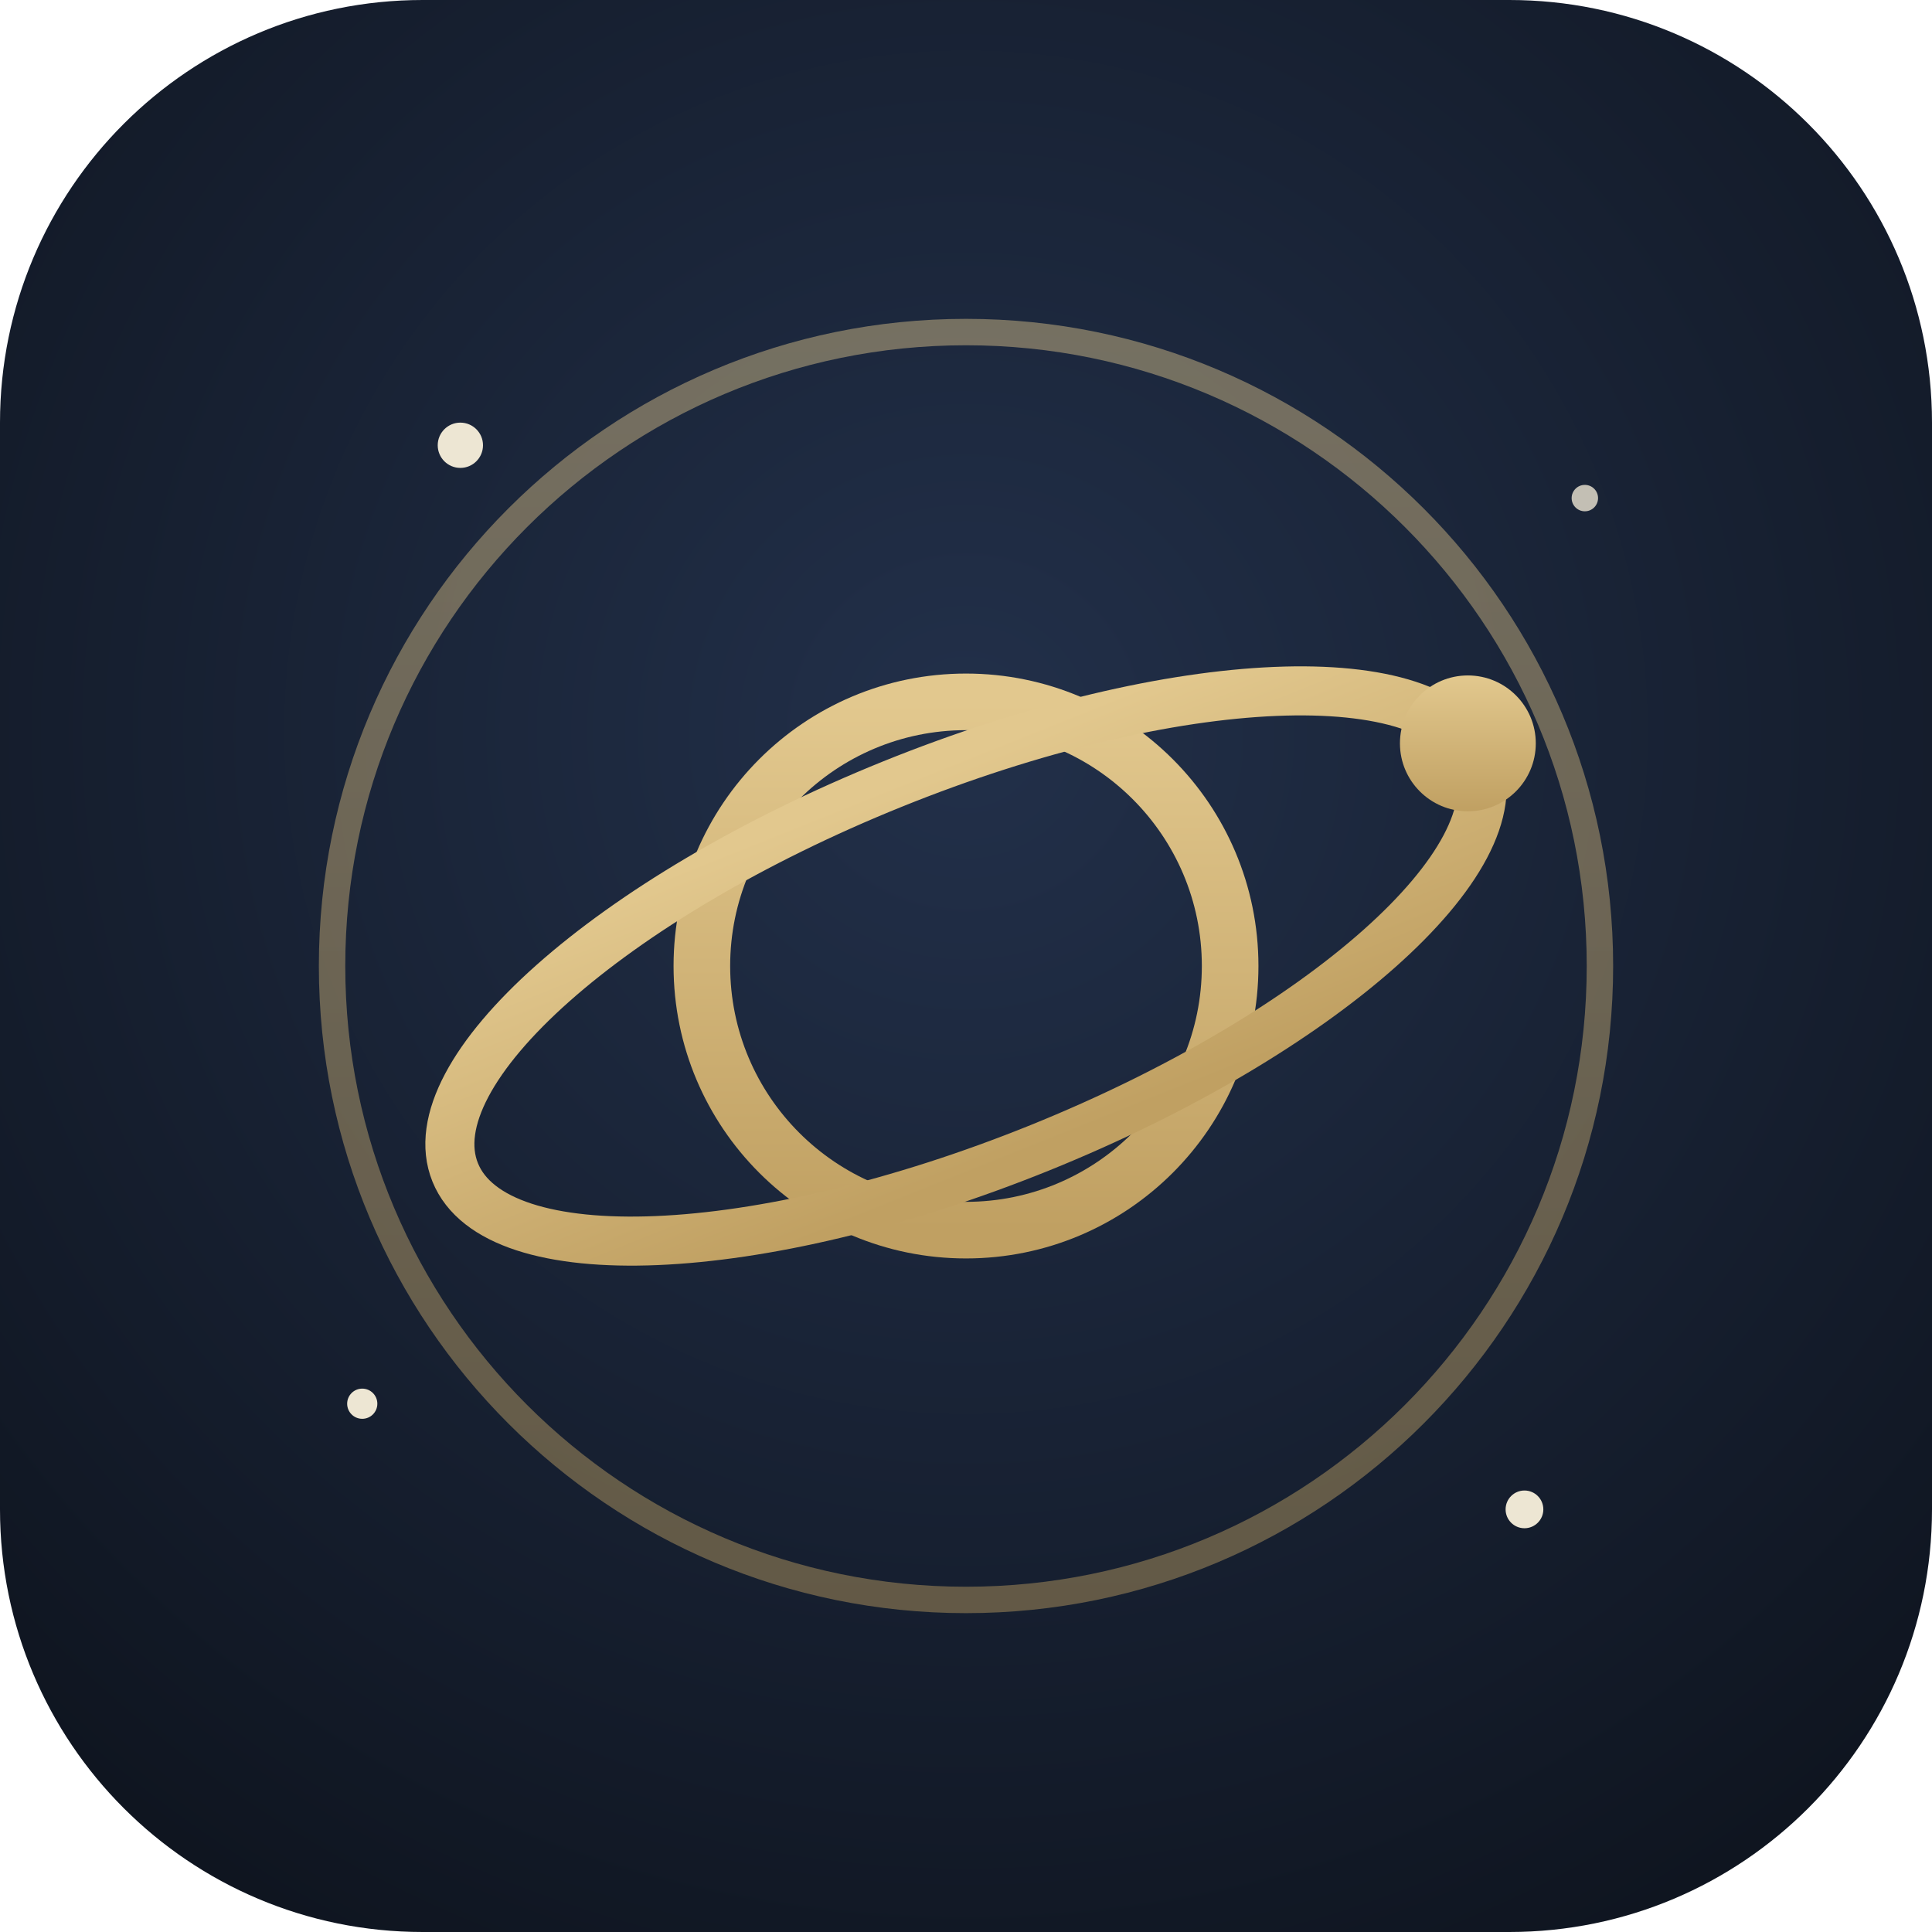
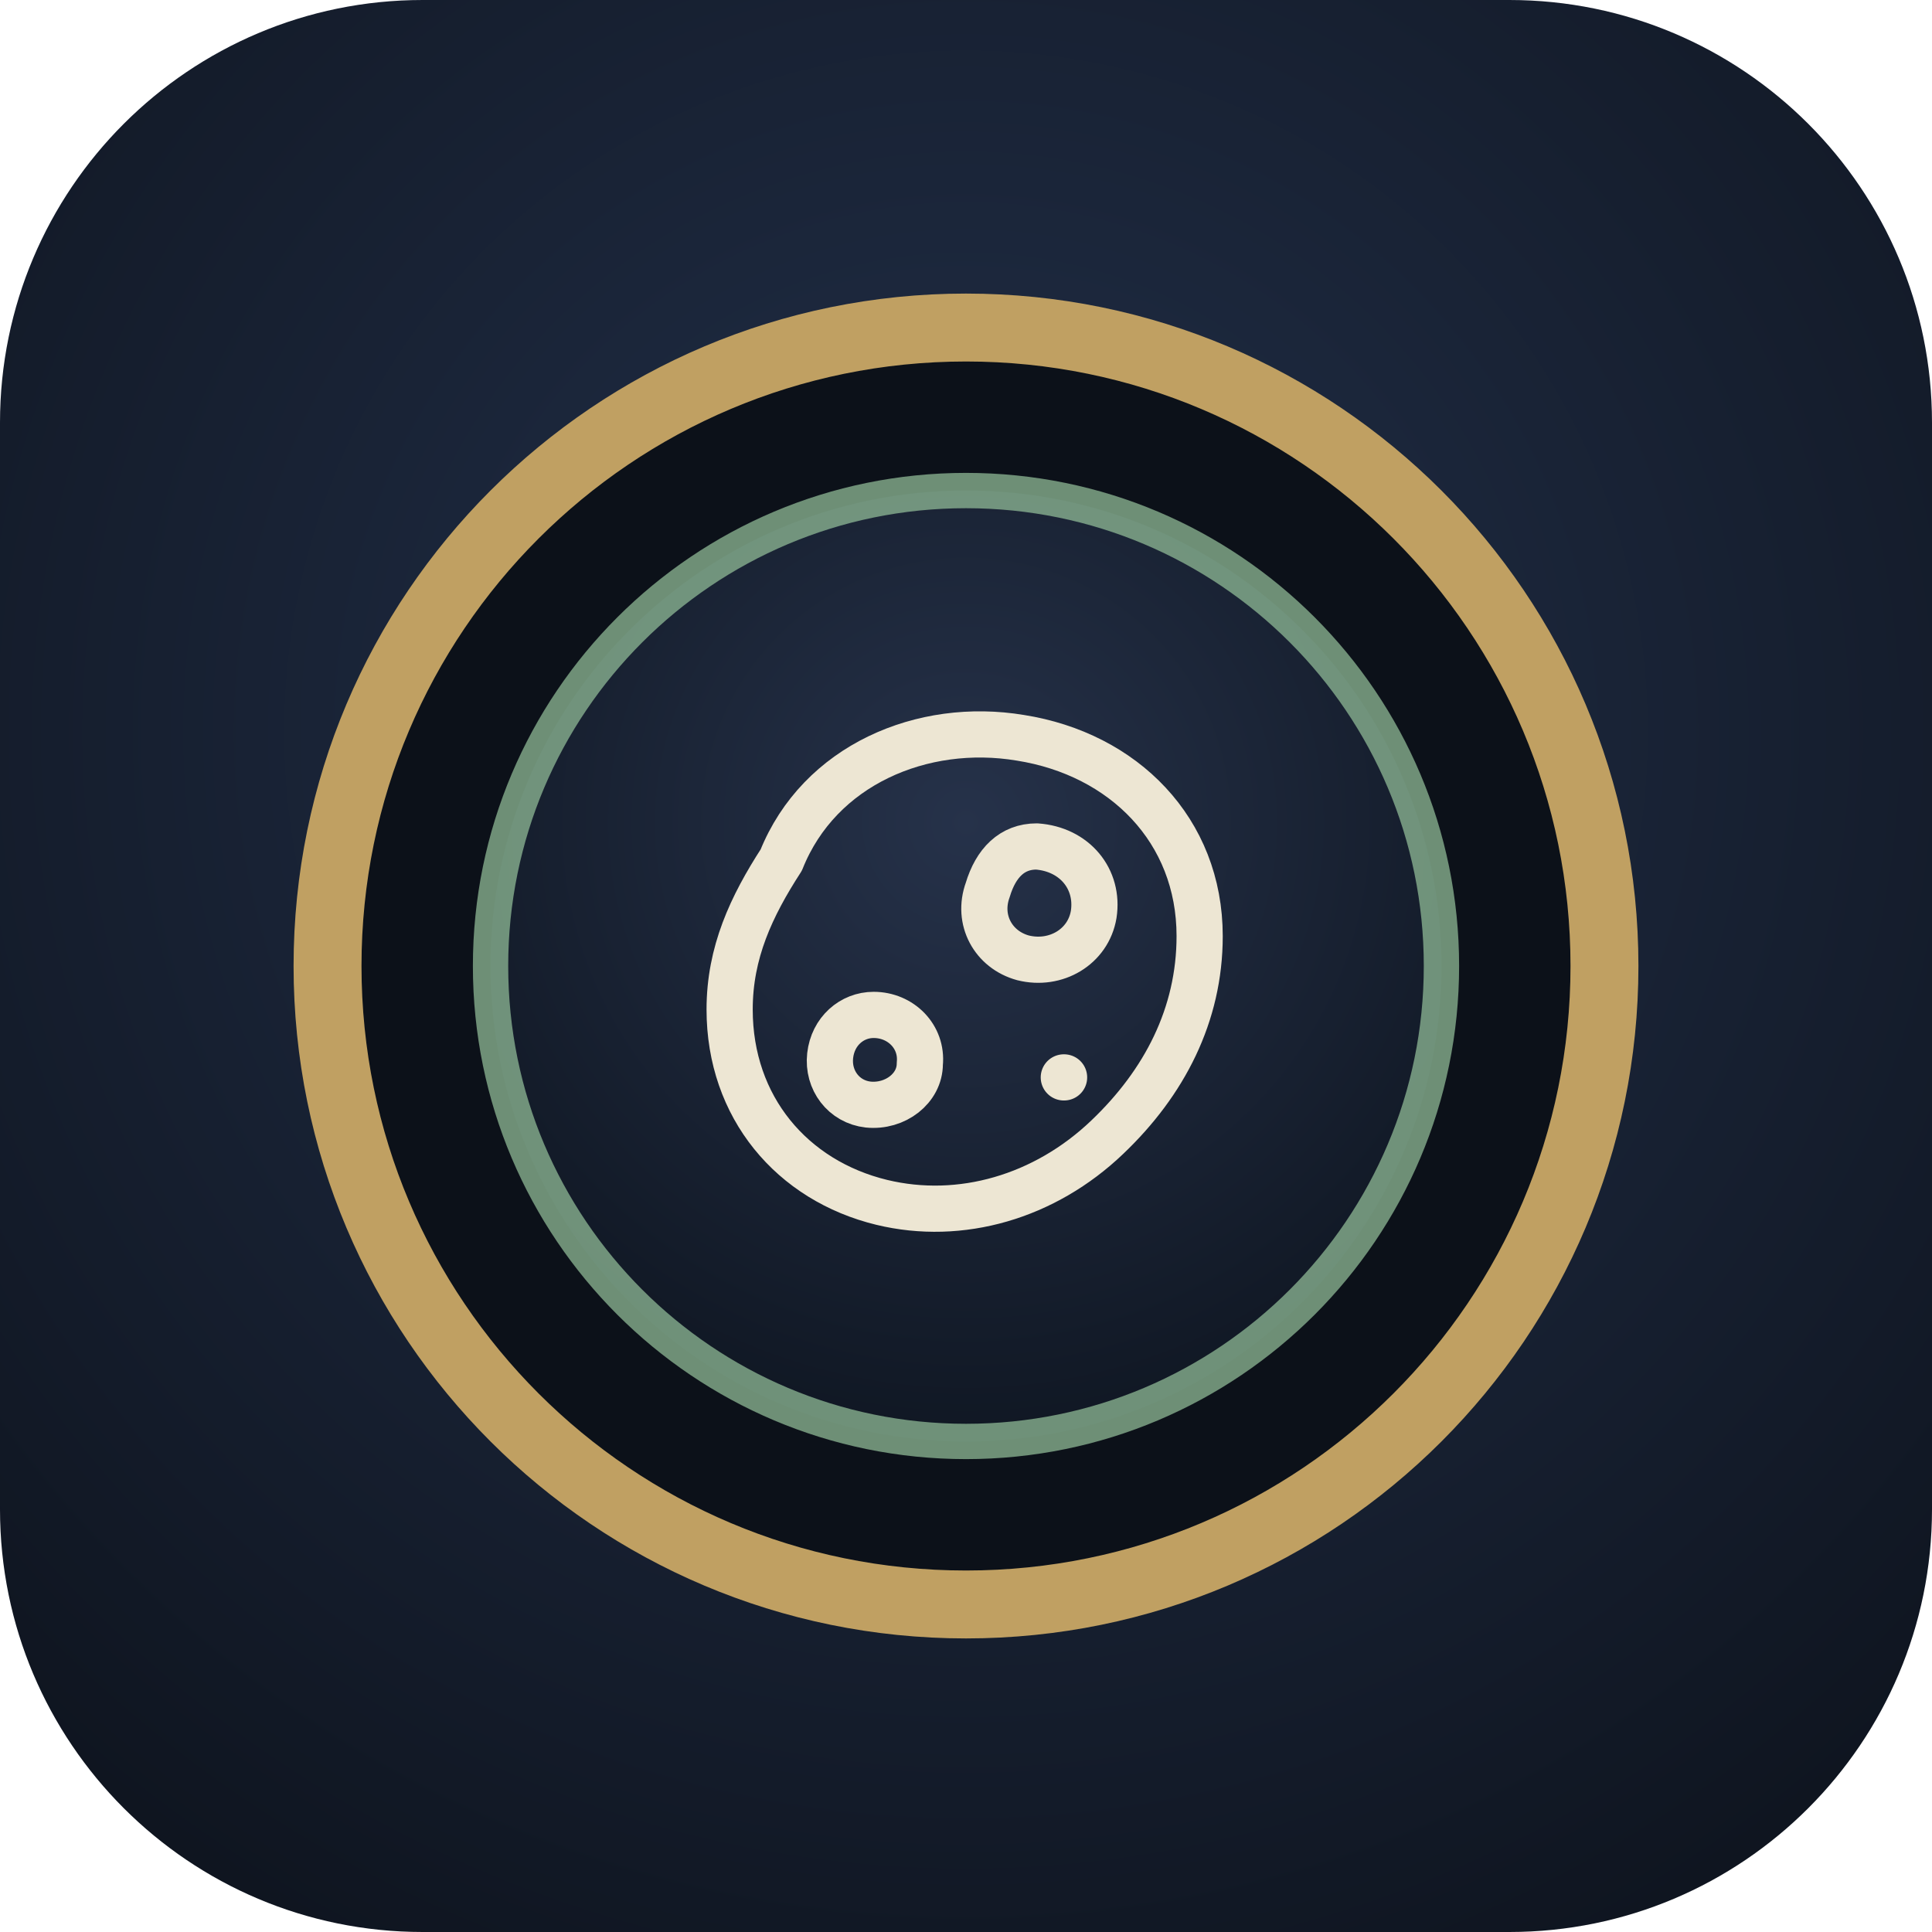
<svg xmlns="http://www.w3.org/2000/svg" viewBox="0 0 512 512">
  <defs>
-     <radialGradient id="g" cx="50%" cy="38%" r="70%">
+     <radialGradient id="t" cx="50%" cy="38%" r="70%">
      <stop offset="0" stop-color="#22304A" />
      <stop offset="1" stop-color="#0F1520" />
    </radialGradient>
-     <linearGradient id="b" x1="0" y1="0" x2="0" y2="1">
-       <stop offset="0" stop-color="#E2C88E" />
-       <stop offset="1" stop-color="#C0A062" />
-     </linearGradient>
+     <radialGradient id="nedap-g" cx="50%" cy="35%" r="70%">
+       <stop offset="0" stop-color="#26324A" />
+       <stop offset="1" stop-color="#0E1520" />
+     </radialGradient>
  </defs>
-   <rect width="512" height="512" rx="112" fill="url(#g)" />
-   <circle cx="122" cy="118" r="6" fill="#EDE6D3" />
-   <circle cx="404" cy="400" r="5" fill="#EDE6D3" />
-   <circle cx="96" cy="372" r="4" fill="#EDE6D3" />
-   <circle cx="420" cy="132" r="3.5" fill="#EDE6D3" opacity=".8" />
-   <g transform="translate(256 256)" fill="none" stroke="url(#b)" stroke-linecap="round">
-     <circle r="168" stroke-width="7" opacity=".45" />
-     <circle r="70" stroke-width="15" />
-     <ellipse rx="146" ry="52" stroke-width="13" transform="rotate(-22)" />
-   </g>
-   <circle cx="389" cy="197" r="18" fill="url(#b)" />
+   <rect width="512" height="512" rx="112" fill="url(#t)" />
+   <svg x="76" y="76" width="360" height="360" viewBox="0 0 100 100">
+     <circle cx="50" cy="50" r="47" fill="#0C1119" stroke="#C0A062" stroke-width="5" />
+     <circle cx="50" cy="50" r="35" fill="url(#nedap-g)" stroke="#8FB996" stroke-opacity=".75" stroke-width="2.6" />
+     <g transform="translate(26 26) scale(2)" fill="none" stroke="#EDE6D3" stroke-width="1.7" stroke-linecap="round" stroke-linejoin="round">
+       <path d="M5.2 8.1C6.6 4.6 10.4 3 14 3.6c3.8.6 6.6 3.4 6.6 7.3 0 2.9-1.3 5.4-3.4 7.4-2.3 2.2-5.4 3.1-8.3 2.4C5.6 19.9 3.3 17.2 3.3 13.6c0-2.1.8-3.8 1.9-5.5zM14.6 7.6c1.4.1 2.3 1.2 2.1 2.5-.2 1.2-1.4 1.9-2.6 1.6-1.1-.3-1.7-1.4-1.3-2.5.3-1 .9-1.6 1.8-1.6zM8.6 13.8c1 0 1.8.8 1.7 1.8 0 .9-.9 1.6-1.9 1.5-.9-.1-1.5-.9-1.4-1.8.1-.9.8-1.5 1.6-1.5zM15.6 16.1h.01" />
+     </g>
+   </svg>
</svg>
